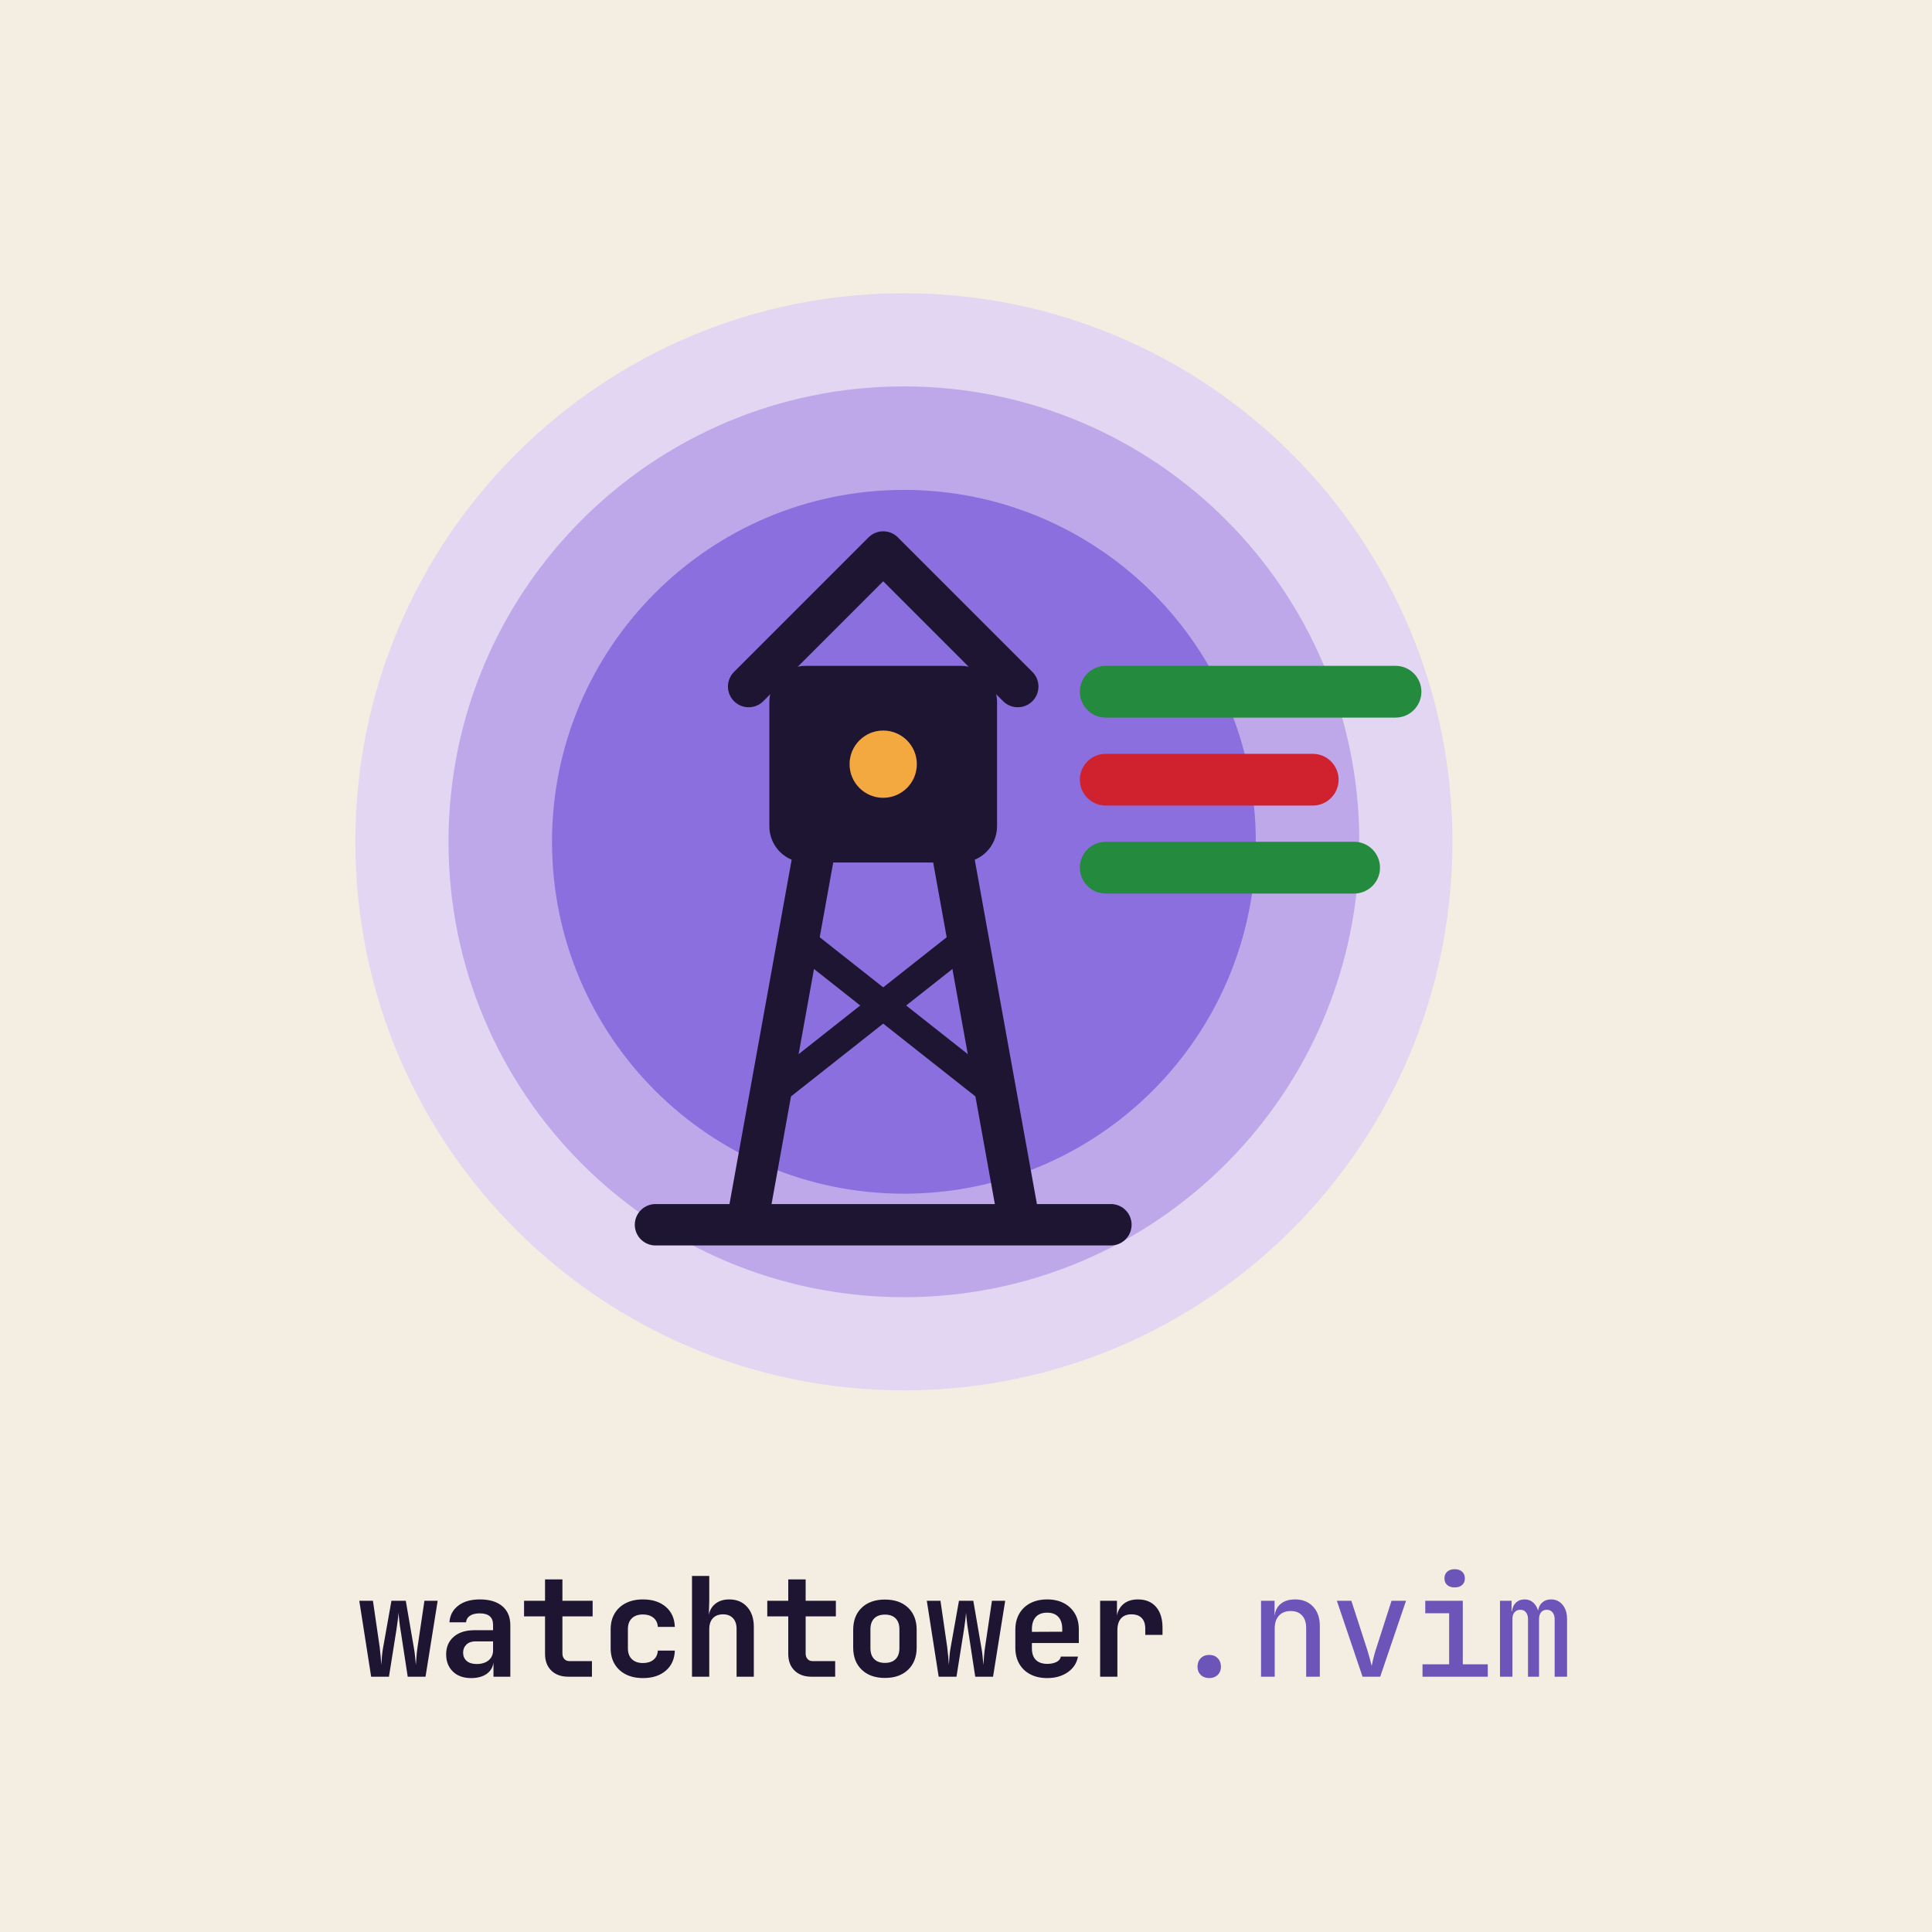
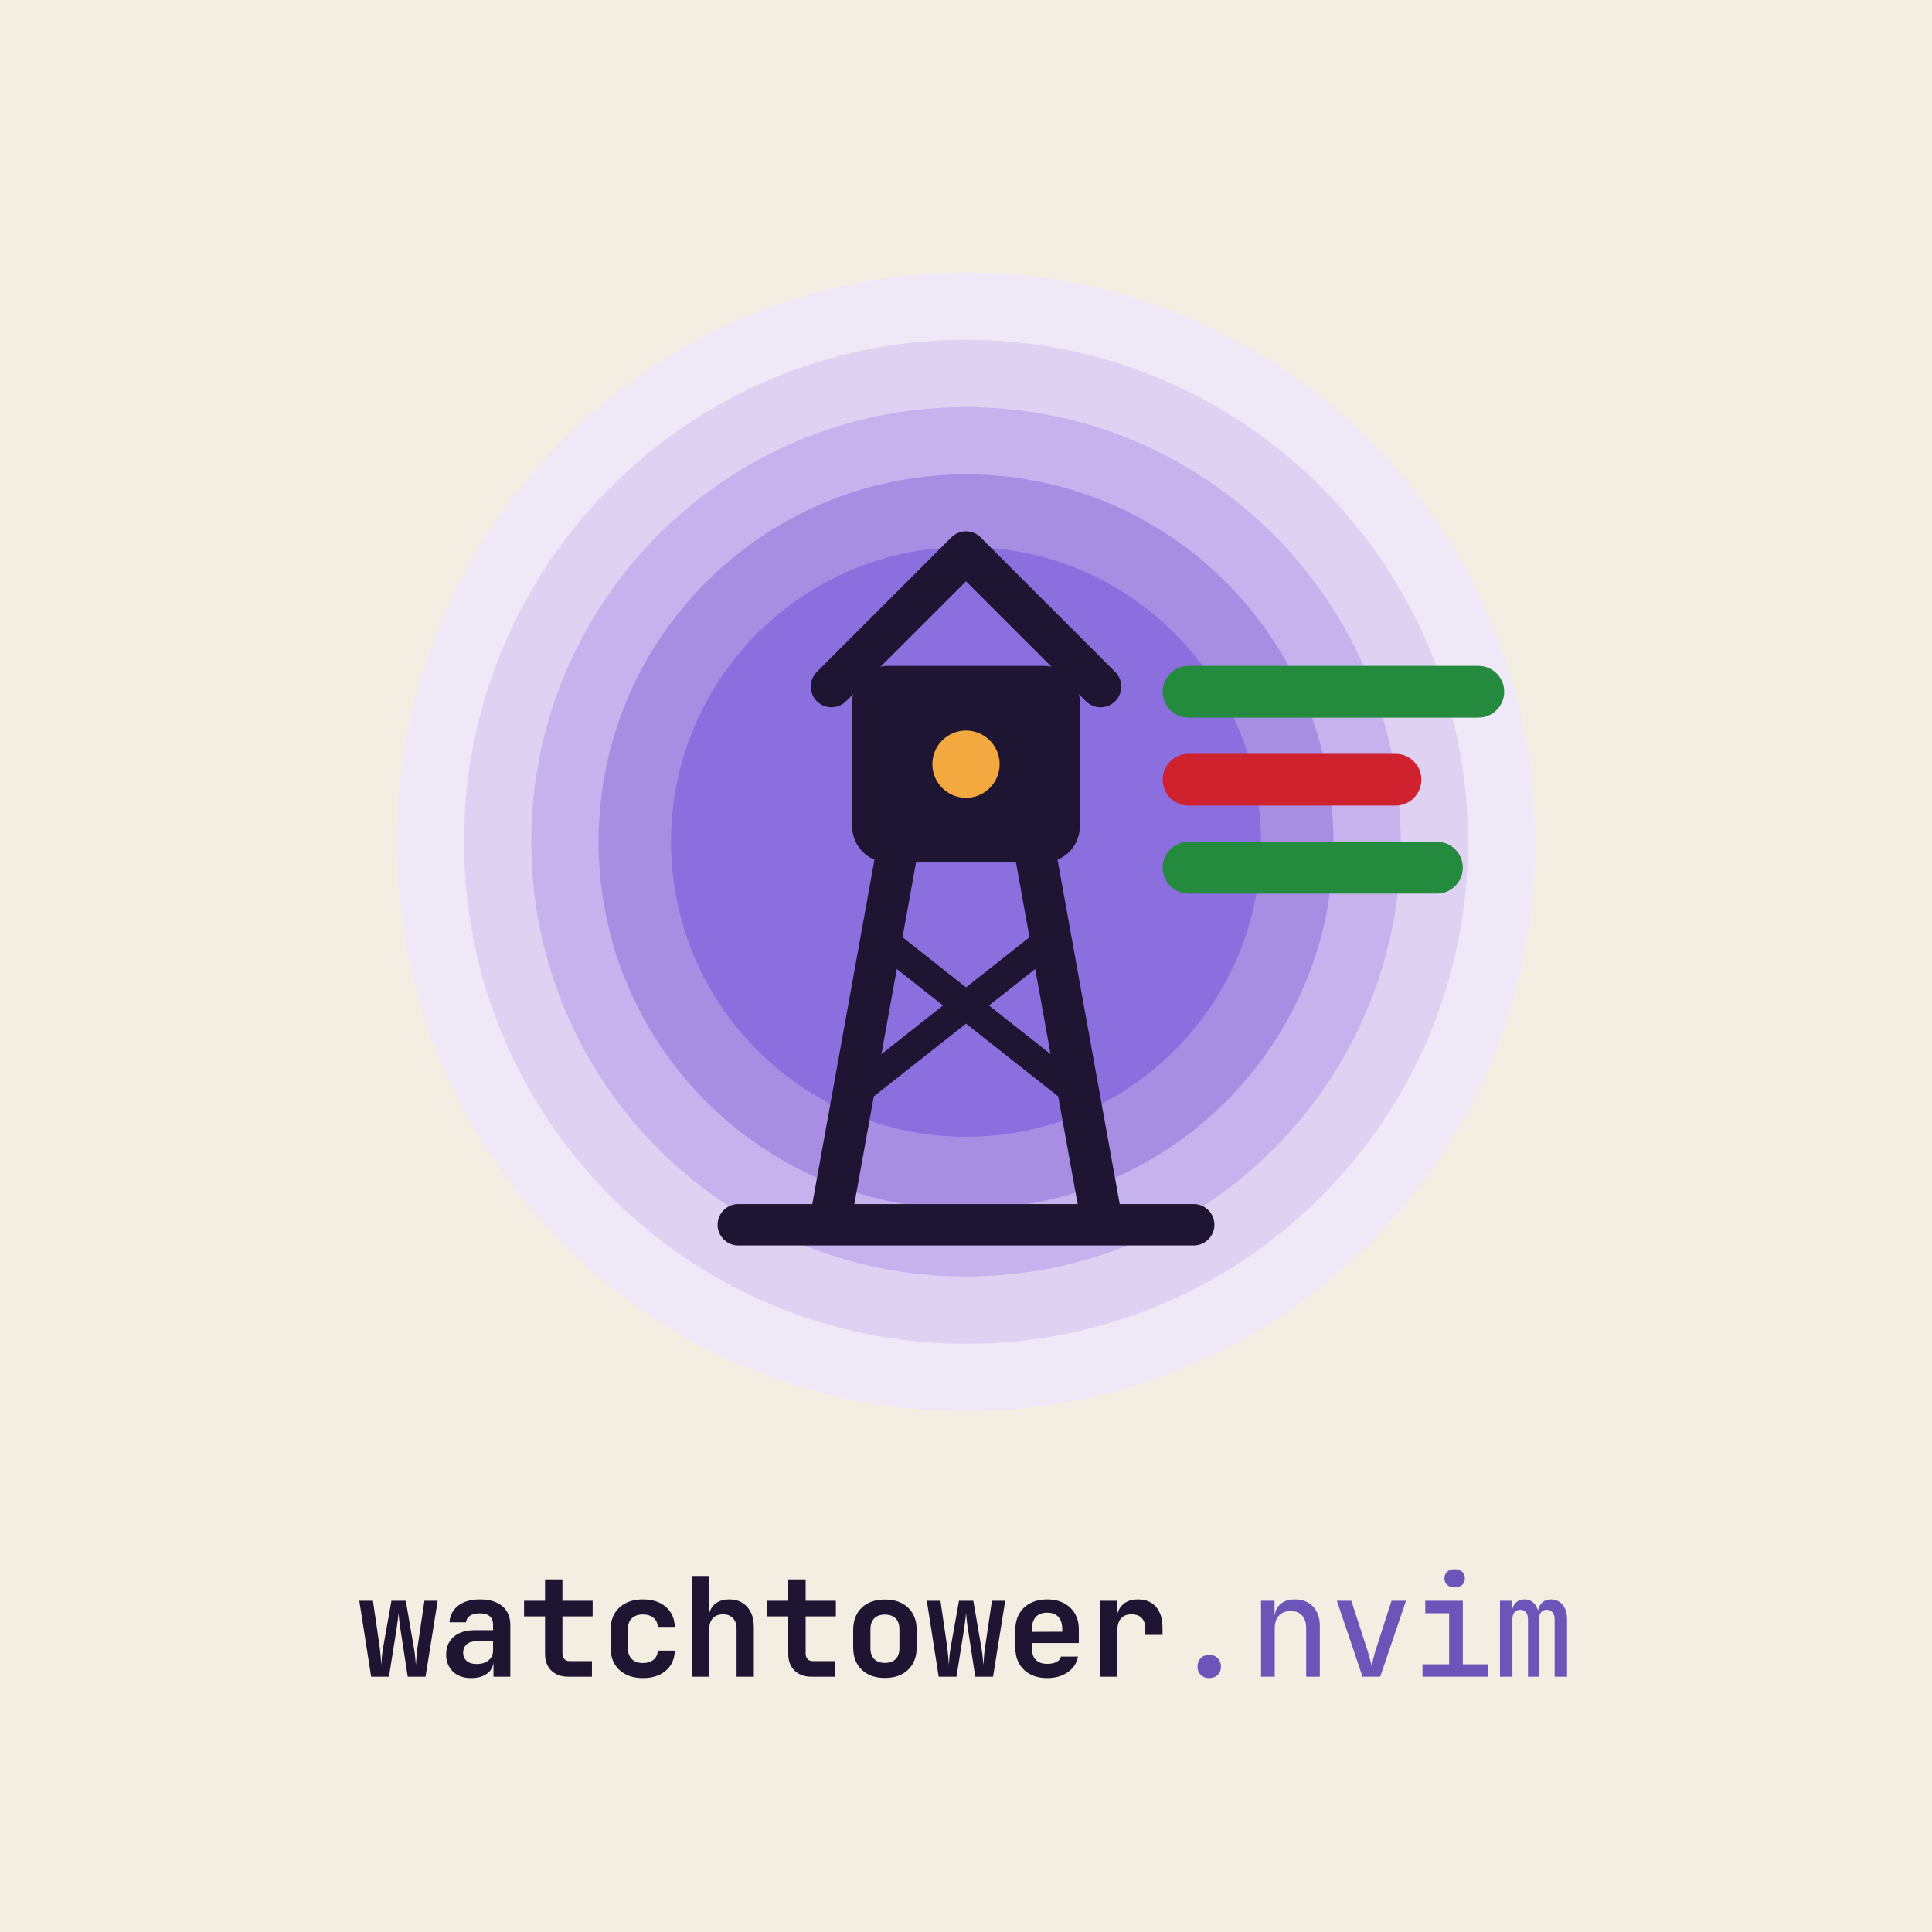
<svg xmlns="http://www.w3.org/2000/svg" width="560" height="560" viewBox="0 0 560 560" role="img" aria-label="watchtower.nvim">
  <rect width="560" height="560" fill="#F4EEE2" />
  <g transform="translate(100,64) scale(1.5)">
-     <circle cx="108" cy="120" r="106" fill="#E2D6F2" />
-     <circle cx="108" cy="120" r="88" fill="#BFA8EA" />
-     <circle cx="108" cy="120" r="68" fill="#8C6FDE" />
-     <polyline points="78,90 104,64 130,90" fill="none" stroke="#1E1533" stroke-width="8" stroke-linecap="round" stroke-linejoin="round" />
-     <rect x="86" y="90" width="36" height="30" rx="3" fill="#1E1533" stroke="#1E1533" stroke-width="8" stroke-linejoin="round" />
-     <circle cx="104" cy="105" r="6.5" fill="#F4A940" />
-     <line x1="91" y1="120" x2="78" y2="192" stroke="#1E1533" stroke-width="8" stroke-linecap="round" />
-     <line x1="117" y1="120" x2="130" y2="192" stroke="#1E1533" stroke-width="8" stroke-linecap="round" />
-     <line x1="88" y1="139" x2="126" y2="169" stroke="#1E1533" stroke-width="5.5" stroke-linecap="round" />
-     <line x1="120" y1="139" x2="82" y2="169" stroke="#1E1533" stroke-width="5.5" stroke-linecap="round" />
-     <line x1="60" y1="194" x2="148" y2="194" stroke="#1E1533" stroke-width="8" stroke-linecap="round" />
-     <rect x="142" y="86" width="66" height="10" rx="5" fill="#248A3D" />
-     <rect x="142" y="103" width="50" height="10" rx="5" fill="#CF222E" />
-     <rect x="142" y="120" width="58" height="10" rx="5" fill="#248A3D" />
+     <circle cx="120" cy="120" r="110" fill="#EFE8F6" />
+     <circle cx="120" cy="120" r="97" fill="#DED1F2" />
+     <circle cx="120" cy="120" r="84" fill="#C6B2EC" />
+     <circle cx="120" cy="120" r="71" fill="#A88EE3" />
+     <circle cx="120" cy="120" r="57" fill="#8C6FDE" />
+     <polyline points="94,90 120,64 146,90" fill="none" stroke="#1E1533" stroke-width="8" stroke-linecap="round" stroke-linejoin="round" />
+     <rect x="102" y="90" width="36" height="30" rx="3" fill="#1E1533" stroke="#1E1533" stroke-width="8" stroke-linejoin="round" />
+     <circle cx="120" cy="105" r="6.5" fill="#F4A940" />
+     <line x1="107" y1="120" x2="94" y2="192" stroke="#1E1533" stroke-width="8" stroke-linecap="round" />
+     <line x1="133" y1="120" x2="146" y2="192" stroke="#1E1533" stroke-width="8" stroke-linecap="round" />
+     <line x1="104" y1="139" x2="142" y2="169" stroke="#1E1533" stroke-width="5.5" stroke-linecap="round" />
+     <line x1="136" y1="139" x2="98" y2="169" stroke="#1E1533" stroke-width="5.5" stroke-linecap="round" />
+     <line x1="76" y1="194" x2="164" y2="194" stroke="#1E1533" stroke-width="8" stroke-linecap="round" />
+     <rect x="158" y="86" width="66" height="10" rx="5" fill="#248A3D" />
+     <rect x="158" y="103" width="50" height="10" rx="5" fill="#CF222E" />
+     <rect x="158" y="120" width="58" height="10" rx="5" fill="#248A3D" />
  </g>
  <path fill="#1E1533" d="M107.58 486.0 104.14 464.0H108.1L110.06 477.48Q110.22 478.72 110.34 480.16Q110.46 481.6 110.54 482.56Q110.58 481.6 110.7 480.16Q110.82 478.72 111.06 477.48L113.46 464.0H117.62L119.94 477.48Q120.18 478.72 120.32 480.18Q120.46 481.64 120.54 482.6Q120.62 481.64 120.72 480.18Q120.82 478.72 121.02 477.48L123.02 464.0H126.86L123.34 486.0H118.18L116.1 472.44Q115.9 471.32 115.74 469.86Q115.58 468.4 115.5 467.48Q115.46 468.4 115.26 469.86Q115.06 471.32 114.9 472.44L112.74 486.0Z M136.56 486.4Q133.2 486.4 131.26 484.5Q129.32 482.6 129.32 479.52Q129.32 476.32 131.52 474.42Q133.72 472.52 137.56 472.52H142.92V470.96Q142.92 467.64 139.04 467.64Q137.28 467.64 136.24 468.32Q135.2 469.0 135.08 470.24H130.28Q130.44 467.28 132.78 465.44Q135.12 463.6 139.08 463.6Q143.28 463.6 145.6 465.56Q147.92 467.52 147.92 471.08V486.0H143.04V481.88Q142.76 484.0 141.04 485.2Q139.32 486.4 136.56 486.4ZM138.16 482.32Q140.36 482.32 141.64 481.24Q142.92 480.16 142.92 478.36V475.76H137.8Q136.16 475.76 135.2 476.68Q134.24 477.6 134.24 479.04Q134.24 480.52 135.26 481.42Q136.28 482.32 138.16 482.32Z M164.7 486.0Q161.62 486.0 159.8 484.22Q157.98 482.44 157.98 479.4V468.52H151.9V464.0H157.98V457.8H163.02V464.0H171.78V468.52H163.02V479.28Q163.02 480.24 163.56 480.86Q164.1 481.48 165.06 481.48H171.58V486.0Z M186.36 486.4Q183.52 486.4 181.42 485.34Q179.32 484.28 178.16 482.34Q177.0 480.4 177.0 477.76V472.24Q177.0 469.6 178.16 467.66Q179.32 465.72 181.42 464.66Q183.52 463.6 186.36 463.6Q190.48 463.6 192.98 465.74Q195.48 467.88 195.6 471.56H190.68Q190.56 469.84 189.38 468.9Q188.2 467.96 186.36 467.96Q184.32 467.96 183.16 469.06Q182.0 470.16 182.0 472.2V477.76Q182.0 479.8 183.16 480.92Q184.32 482.04 186.36 482.04Q188.24 482.04 189.4 481.1Q190.56 480.16 190.68 478.44H195.6Q195.48 482.12 192.98 484.26Q190.48 486.4 186.36 486.4Z M200.58 486.0V456.8H205.58V464.0L205.46 468.08Q205.86 466.0 207.42 464.8Q208.98 463.6 211.38 463.6Q214.62 463.6 216.56 465.76Q218.5 467.92 218.5 471.56V486.0H213.5V472.16Q213.5 470.12 212.44 469.02Q211.38 467.92 209.58 467.92Q207.7 467.92 206.64 469.04Q205.58 470.16 205.58 472.24V486.0Z M235.2 486.0Q232.12 486.0 230.3 484.22Q228.48 482.44 228.48 479.4V468.52H222.4V464.0H228.48V457.8H233.52V464.0H242.28V468.52H233.52V479.28Q233.52 480.24 234.06 480.86Q234.6 481.48 235.56 481.48H242.08V486.0Z M256.5 486.36Q252.26 486.36 249.78 483.98Q247.3 481.6 247.3 477.56V472.44Q247.3 468.36 249.78 466.0Q252.26 463.64 256.5 463.64Q260.74 463.64 263.22 466.0Q265.7 468.36 265.7 472.44V477.56Q265.7 481.6 263.22 483.98Q260.74 486.36 256.5 486.36ZM256.5 482.0Q258.5 482.0 259.6 480.9Q260.7 479.8 260.7 477.72V472.28Q260.7 470.2 259.6 469.1Q258.5 468.0 256.5 468.0Q254.5 468.0 253.4 469.1Q252.3 470.2 252.3 472.28V477.72Q252.3 479.8 253.4 480.9Q254.5 482.0 256.5 482.0Z M272.08 486.0 268.64 464.0H272.6L274.56 477.48Q274.72 478.72 274.84 480.16Q274.96 481.6 275.04 482.56Q275.08 481.6 275.2 480.16Q275.32 478.72 275.56 477.48L277.96 464.0H282.12L284.44 477.48Q284.68 478.72 284.82 480.18Q284.96 481.64 285.04 482.6Q285.12 481.64 285.22 480.18Q285.32 478.72 285.52 477.48L287.52 464.0H291.36L287.84 486.0H282.68L280.6 472.44Q280.4 471.32 280.24 469.86Q280.08 468.4 280.0 467.48Q279.96 468.4 279.76 469.86Q279.56 471.32 279.4 472.44L277.24 486.0Z M303.54 486.4Q300.74 486.4 298.66 485.32Q296.58 484.24 295.44 482.26Q294.3 480.28 294.3 477.6V472.4Q294.3 469.72 295.44 467.74Q296.58 465.76 298.66 464.68Q300.74 463.6 303.54 463.6Q306.3 463.6 308.36 464.68Q310.42 465.76 311.56 467.7Q312.7 469.64 312.7 472.24V476.24H299.1V477.76Q299.1 480.0 300.26 481.14Q301.42 482.28 303.54 482.28Q305.1 482.28 306.2 481.74Q307.3 481.2 307.5 480.16H312.46Q311.94 483.0 309.5 484.7Q307.06 486.4 303.54 486.4ZM299.1 472.24V473.0L307.9 472.96V472.2Q307.9 469.92 306.78 468.68Q305.66 467.44 303.54 467.44Q301.34 467.44 300.22 468.7Q299.1 469.96 299.1 472.24Z M318.88 486.0V464.0H323.76V468.28Q324.16 466.12 325.74 464.86Q327.32 463.6 329.84 463.6Q333.2 463.6 335.08 465.76Q336.96 467.92 336.96 471.8V473.88H331.96V472.04Q331.96 470.04 330.92 468.98Q329.88 467.92 327.96 467.92Q325.96 467.92 324.92 469.12Q323.88 470.32 323.88 472.52V486.0Z" />
  <path fill="#6B55B8" d="M350.5 486.4Q348.98 486.4 348.04 485.48Q347.1 484.56 347.1 483.12Q347.1 481.6 348.04 480.64Q348.98 479.68 350.5 479.68Q352.02 479.68 352.96 480.64Q353.9 481.6 353.9 483.12Q353.9 484.56 352.96 485.48Q352.02 486.4 350.5 486.4Z M365.52 486.0V464.0H369.44V468.2H369.48Q369.76 466.04 371.3 464.82Q372.84 463.6 375.36 463.6Q378.64 463.6 380.6 465.68Q382.56 467.76 382.56 471.28V486.0H378.6V471.92Q378.6 469.52 377.4 468.24Q376.2 466.96 374.12 466.96Q371.96 466.96 370.72 468.3Q369.48 469.64 369.48 472.04V486.0Z M394.94 486.0 387.5 464.0H391.7L396.38 478.44Q396.78 479.72 397.1 480.94Q397.42 482.16 397.58 482.88Q397.74 482.16 398.02 480.94Q398.3 479.72 398.7 478.44L403.34 464.0H407.54L400.06 486.0Z M412.32 486.0V482.4H420.04V467.6H413.12V464.0H424.0V482.4H431.24V486.0ZM421.64 460.12Q420.28 460.12 419.48 459.42Q418.68 458.72 418.68 457.52Q418.68 456.28 419.48 455.56Q420.28 454.84 421.64 454.84Q423.0 454.84 423.8 455.56Q424.6 456.28 424.6 457.52Q424.6 458.72 423.8 459.42Q423.0 460.12 421.64 460.12Z M434.78 486.0V464.0H438.14V467.0H438.26Q438.42 465.48 439.4 464.54Q440.38 463.6 441.9 463.6Q443.38 463.6 444.38 464.48Q445.38 465.36 445.82 466.84Q446.06 465.32 447.06 464.46Q448.06 463.6 449.58 463.6Q451.66 463.6 452.94 465.18Q454.22 466.76 454.22 469.28V486.0H450.62V469.32Q450.62 468.08 450.0 467.34Q449.38 466.6 448.34 466.6Q447.3 466.6 446.7 467.32Q446.1 468.04 446.1 469.32V486.0H442.9V469.32Q442.9 468.08 442.3 467.34Q441.7 466.6 440.66 466.6Q439.62 466.6 439.0 467.32Q438.38 468.04 438.38 469.32V486.0Z" />
</svg>
